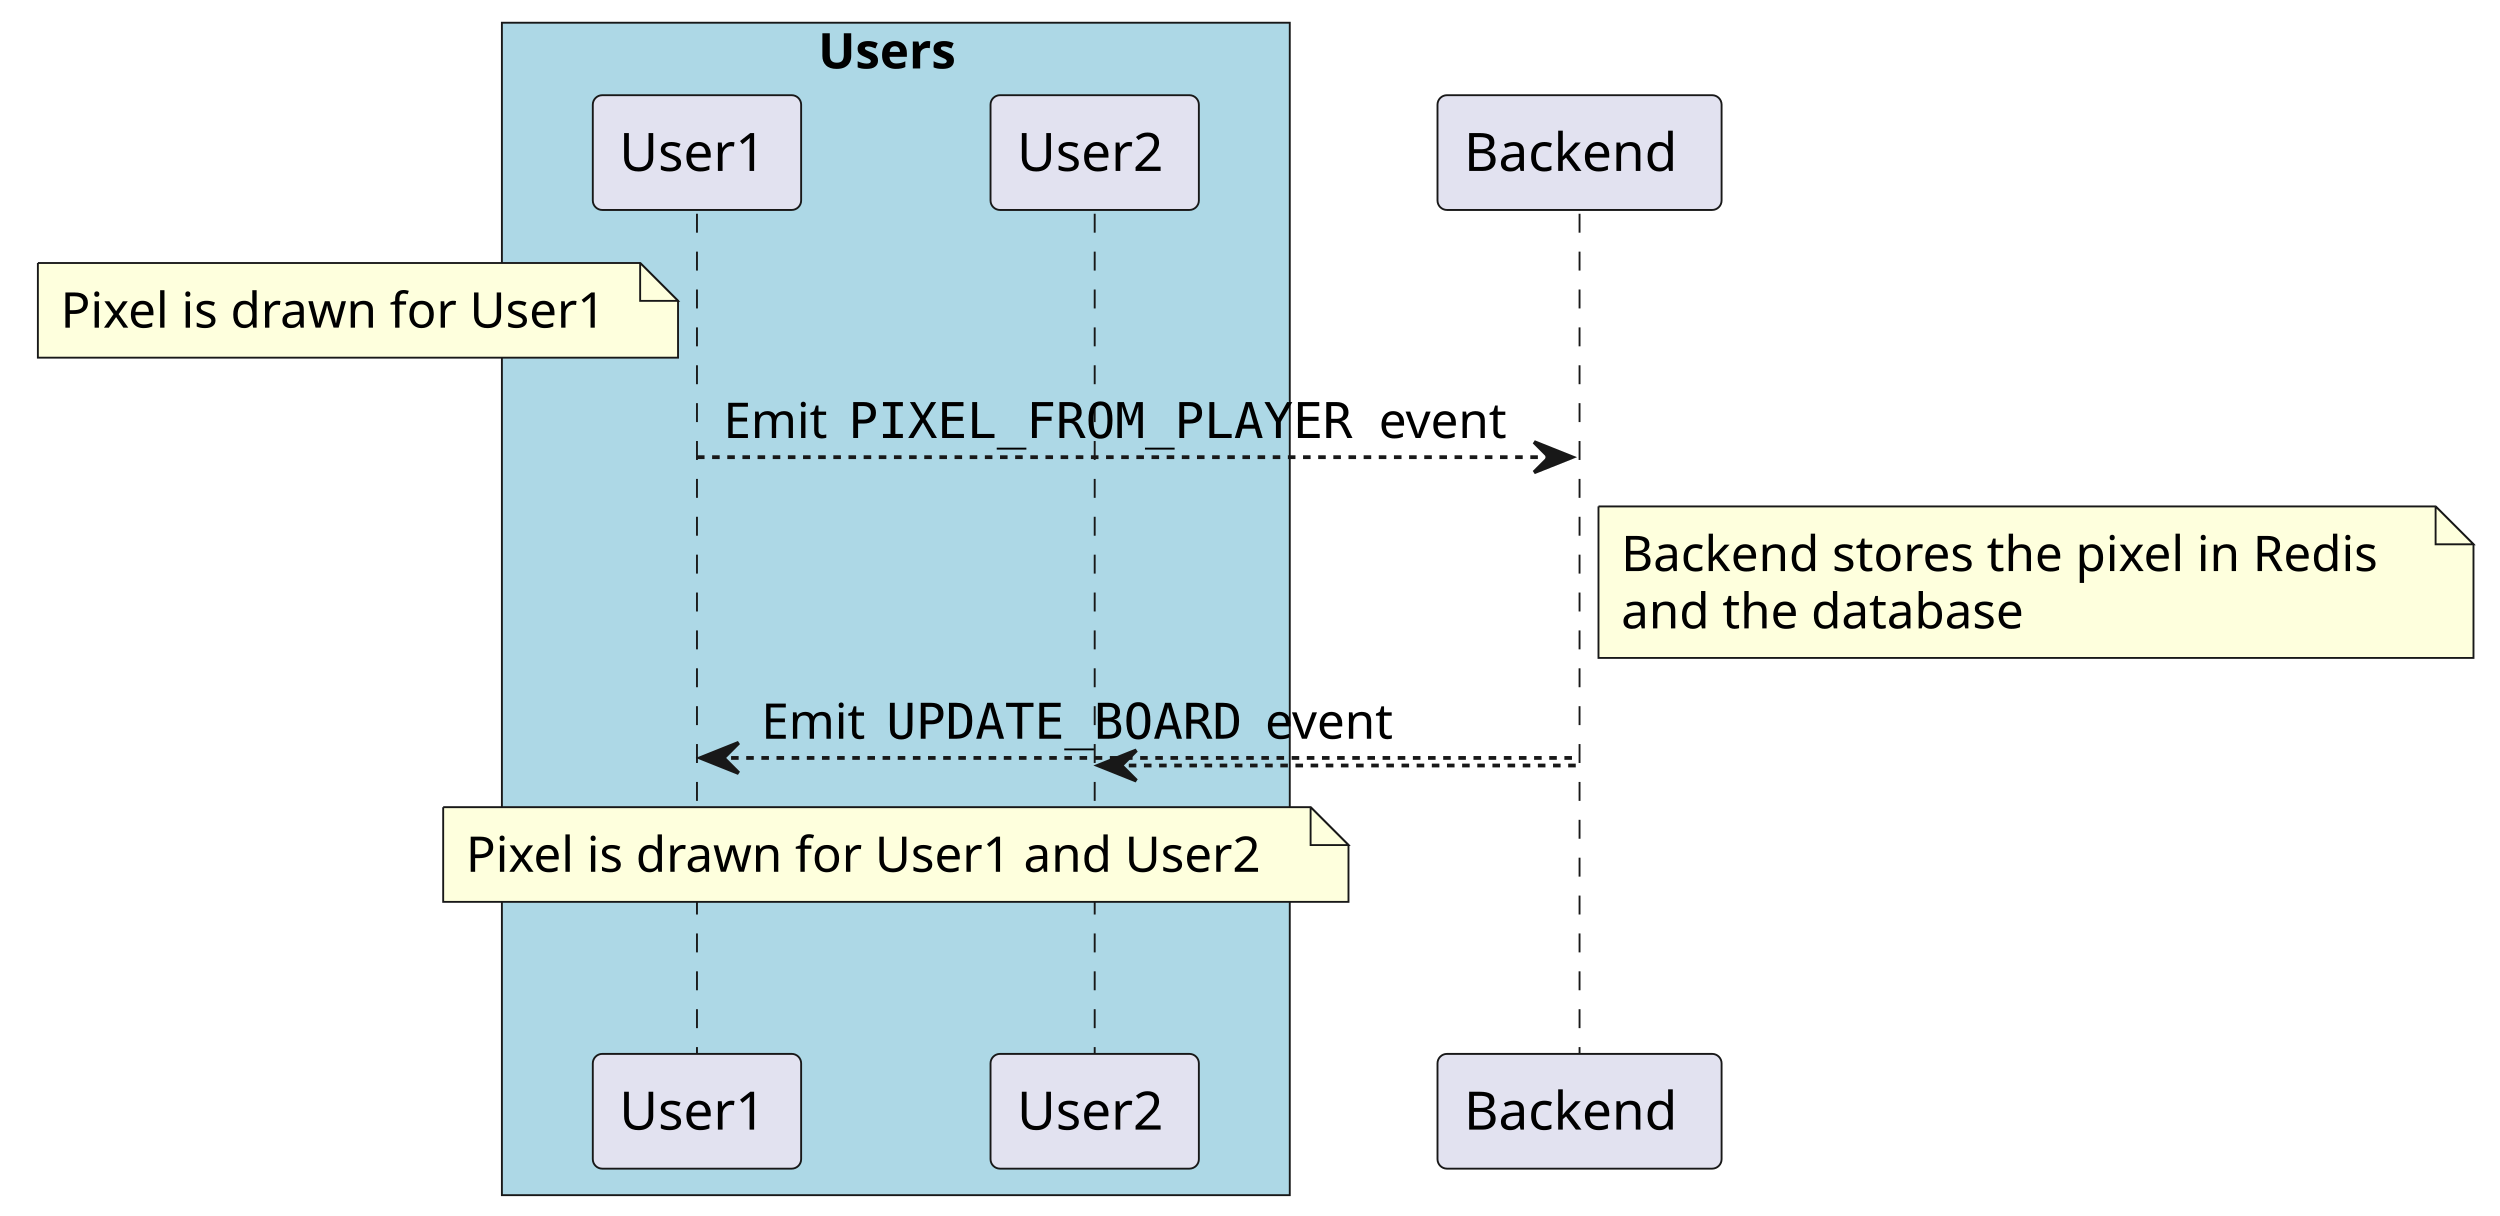
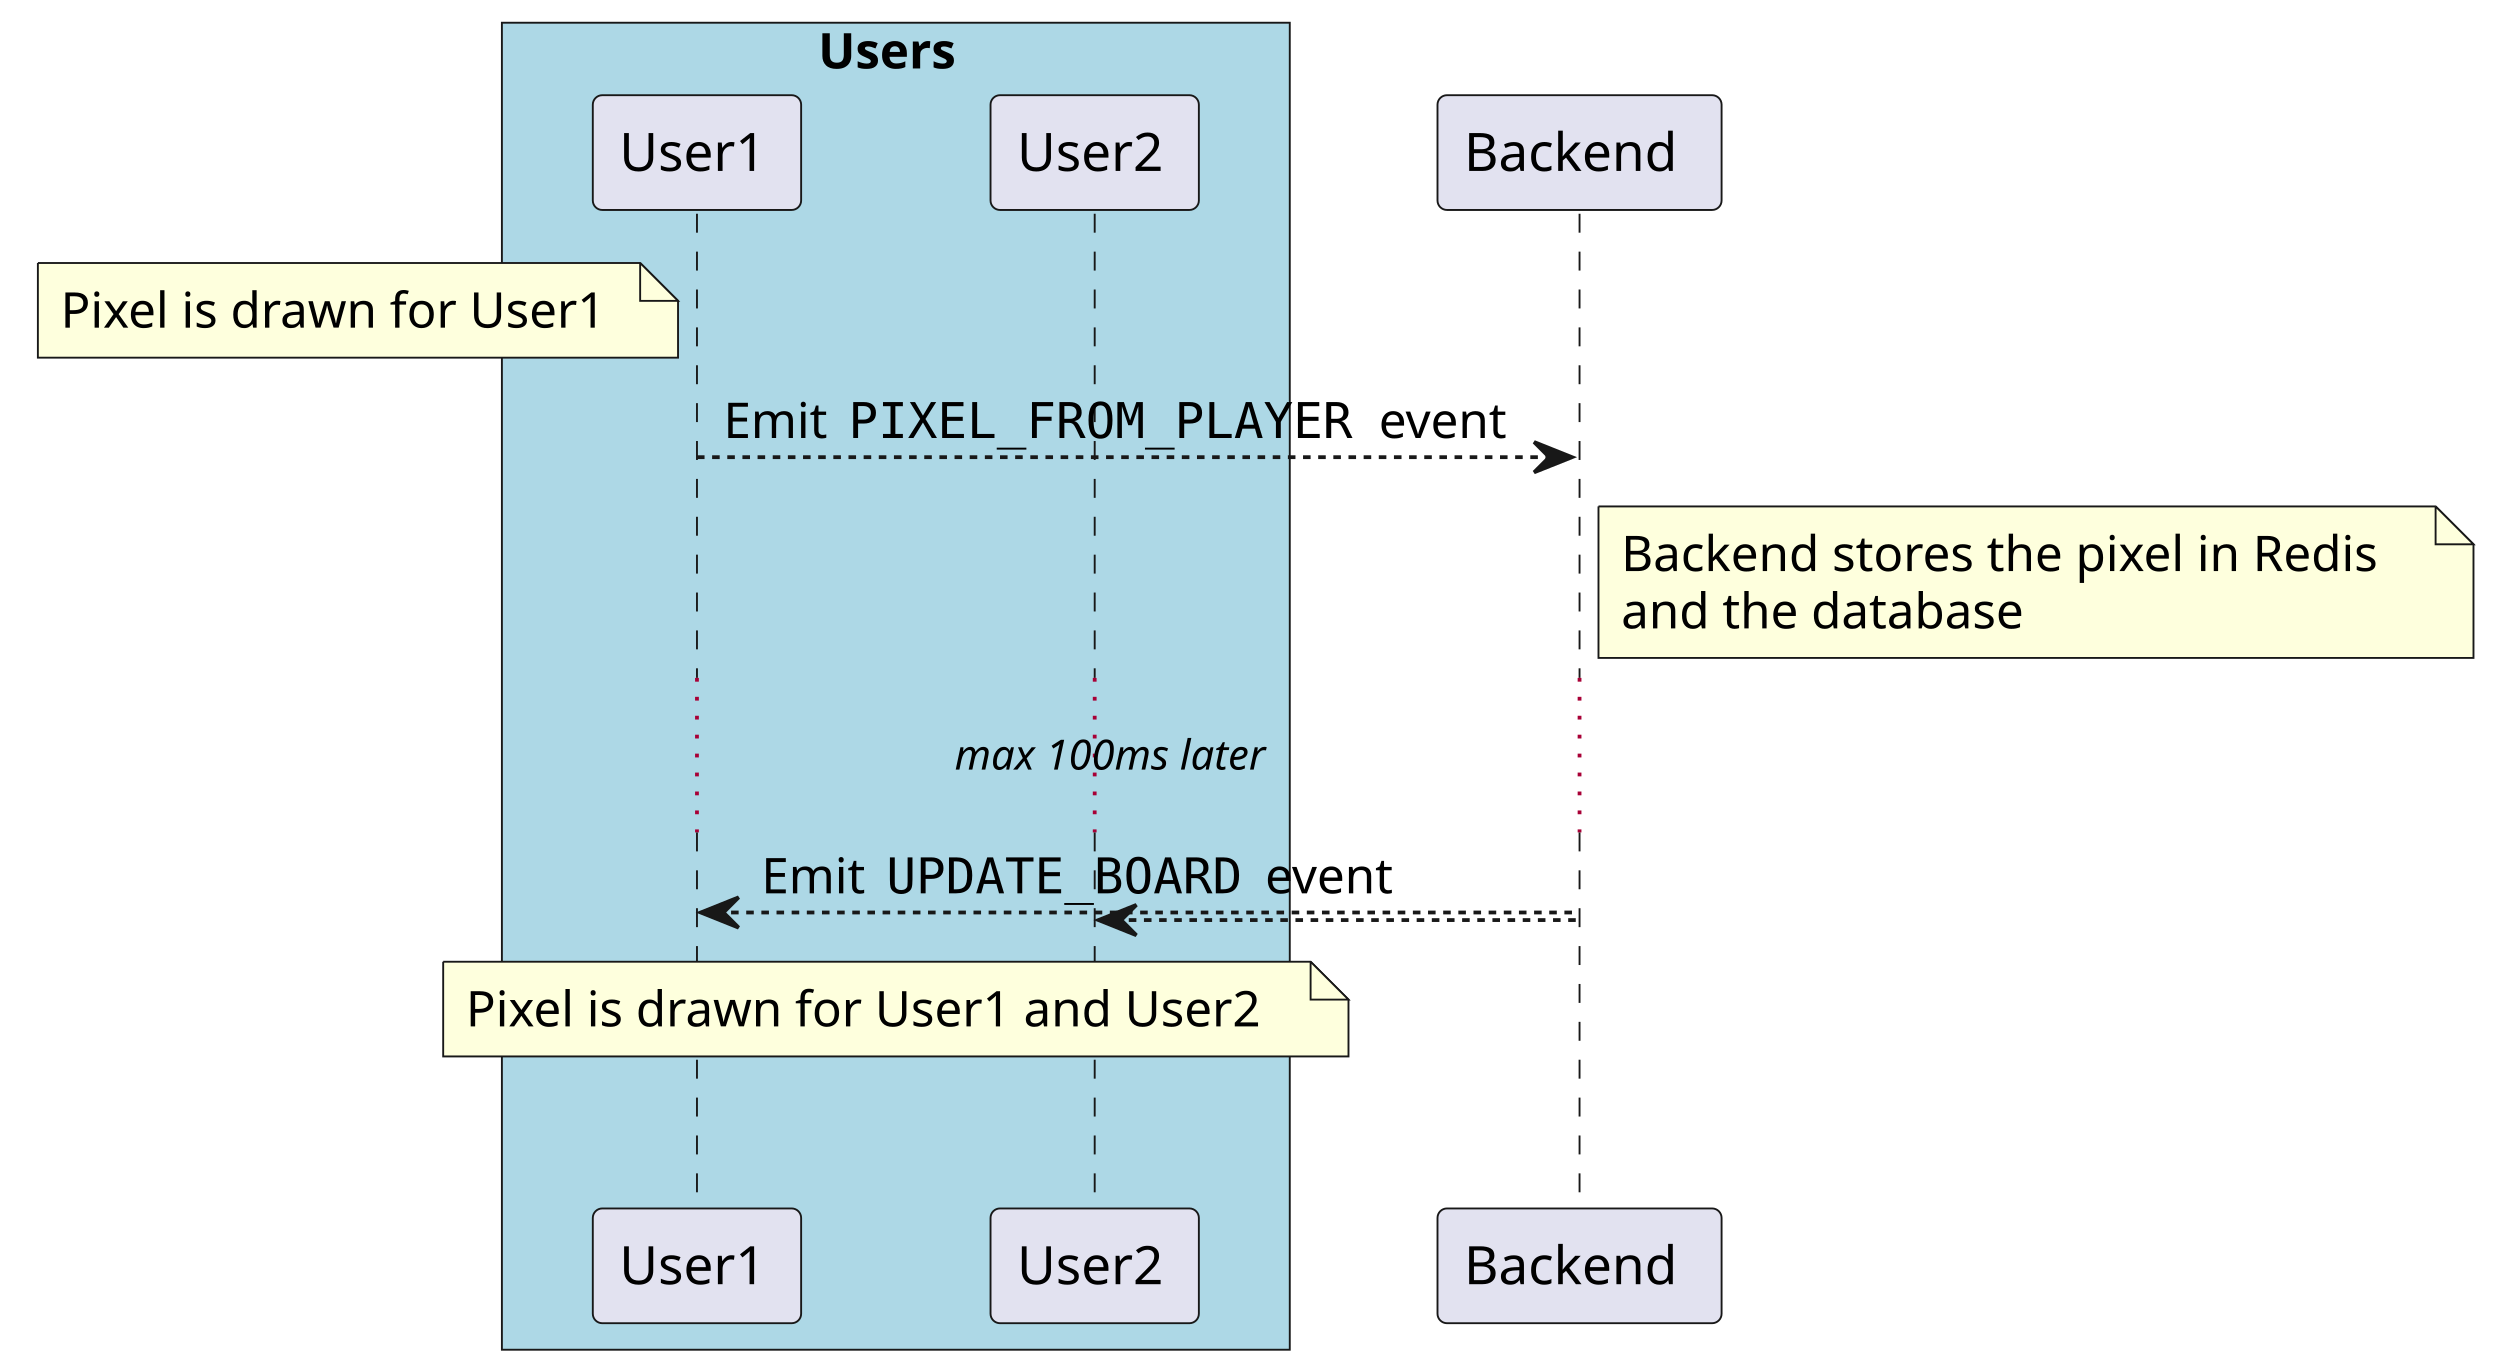
- <svg xmlns="http://www.w3.org/2000/svg" contentStyleType="text/css" height="321px" preserveAspectRatio="none" style="width:660px;height:321px;background:#FFFFFF;" version="1.1" viewBox="0 0 660 321" width="660px" zoomAndPan="magnify">
+ <svg xmlns="http://www.w3.org/2000/svg" contentStyleType="text/css" height="362px" preserveAspectRatio="none" style="width:660px;height:362px;background:#FFFFFF;" version="1.1" viewBox="0 0 660 362" width="660px" zoomAndPan="magnify">
  <defs />
  <g>
-     <rect fill="#ADD8E6" height="309.523" style="stroke:#181818;stroke-width:0.5;" width="208" x="132.5" y="6" />
+     <rect fill="#ADD8E6" height="350.328" style="stroke:#181818;stroke-width:0.5;" width="208" x="132.5" y="6" />
    <text fill="#000000" font-family="sans-serif" font-size="13" font-weight="bold" lengthAdjust="spacing" textLength="41" x="216" y="18.067">Users</text>
-     <line style="stroke:#181818;stroke-width:0.5;stroke-dasharray:5.0,5.0;" x1="184" x2="184" y1="56.43" y2="278.227" />
-     <line style="stroke:#181818;stroke-width:0.5;stroke-dasharray:5.0,5.0;" x1="289" x2="289" y1="56.43" y2="278.227" />
-     <line style="stroke:#181818;stroke-width:0.5;stroke-dasharray:5.0,5.0;" x1="417" x2="417" y1="56.43" y2="278.227" />
+     <line style="stroke:#181818;stroke-width:0.5;stroke-dasharray:5.0,5.0;" x1="184" x2="184" y1="56.43" y2="178.961" />
+     <line style="stroke:#A80036;stroke-width:1.0;stroke-dasharray:1.0,4.0;" x1="184" x2="184" y1="178.961" y2="219.766" />
+     <line style="stroke:#181818;stroke-width:0.5;stroke-dasharray:5.0,5.0;" x1="184" x2="184" y1="219.766" y2="319.031" />
+     <line style="stroke:#181818;stroke-width:0.5;stroke-dasharray:5.0,5.0;" x1="289" x2="289" y1="56.43" y2="178.961" />
+     <line style="stroke:#A80036;stroke-width:1.0;stroke-dasharray:1.0,4.0;" x1="289" x2="289" y1="178.961" y2="219.766" />
+     <line style="stroke:#181818;stroke-width:0.5;stroke-dasharray:5.0,5.0;" x1="289" x2="289" y1="219.766" y2="319.031" />
+     <line style="stroke:#181818;stroke-width:0.5;stroke-dasharray:5.0,5.0;" x1="417" x2="417" y1="56.43" y2="178.961" />
+     <line style="stroke:#A80036;stroke-width:1.0;stroke-dasharray:1.0,4.0;" x1="417" x2="417" y1="178.961" y2="219.766" />
+     <line style="stroke:#181818;stroke-width:0.5;stroke-dasharray:5.0,5.0;" x1="417" x2="417" y1="219.766" y2="319.031" />
    <rect fill="#E2E2F0" height="30.297" rx="2.5" ry="2.5" style="stroke:#181818;stroke-width:0.5;" width="55" x="156.5" y="25.133" />
    <text fill="#000000" font-family="sans-serif" font-size="14" lengthAdjust="spacing" textLength="41" x="163.5" y="45.128">User1</text>
    <rect fill="#E2E2F0" height="30.297" rx="2.5" ry="2.5" style="stroke:#181818;stroke-width:0.5;" width="55" x="261.5" y="25.133" />
    <text fill="#000000" font-family="sans-serif" font-size="14" lengthAdjust="spacing" textLength="41" x="268.5" y="45.128">User2</text>
    <rect fill="#E2E2F0" height="30.297" rx="2.5" ry="2.5" style="stroke:#181818;stroke-width:0.5;" width="75" x="379.5" y="25.133" />
    <text fill="#000000" font-family="sans-serif" font-size="14" lengthAdjust="spacing" textLength="61" x="386.5" y="45.128">Backend</text>
-     <rect fill="#E2E2F0" height="30.297" rx="2.5" ry="2.5" style="stroke:#181818;stroke-width:0.5;" width="55" x="156.5" y="278.227" />
-     <text fill="#000000" font-family="sans-serif" font-size="14" lengthAdjust="spacing" textLength="41" x="163.5" y="298.222">User1</text>
-     <rect fill="#E2E2F0" height="30.297" rx="2.5" ry="2.5" style="stroke:#181818;stroke-width:0.5;" width="55" x="261.5" y="278.227" />
-     <text fill="#000000" font-family="sans-serif" font-size="14" lengthAdjust="spacing" textLength="41" x="268.5" y="298.222">User2</text>
-     <rect fill="#E2E2F0" height="30.297" rx="2.5" ry="2.5" style="stroke:#181818;stroke-width:0.5;" width="75" x="379.5" y="278.227" />
-     <text fill="#000000" font-family="sans-serif" font-size="14" lengthAdjust="spacing" textLength="61" x="386.5" y="298.222">Backend</text>
+     <rect fill="#E2E2F0" height="30.297" rx="2.5" ry="2.5" style="stroke:#181818;stroke-width:0.5;" width="55" x="156.5" y="319.031" />
+     <text fill="#000000" font-family="sans-serif" font-size="14" lengthAdjust="spacing" textLength="41" x="163.5" y="339.026">User1</text>
+     <rect fill="#E2E2F0" height="30.297" rx="2.5" ry="2.5" style="stroke:#181818;stroke-width:0.5;" width="55" x="261.5" y="319.031" />
+     <text fill="#000000" font-family="sans-serif" font-size="14" lengthAdjust="spacing" textLength="41" x="268.5" y="339.026">User2</text>
+     <rect fill="#E2E2F0" height="30.297" rx="2.5" ry="2.5" style="stroke:#181818;stroke-width:0.5;" width="75" x="379.5" y="319.031" />
+     <text fill="#000000" font-family="sans-serif" font-size="14" lengthAdjust="spacing" textLength="61" x="386.5" y="339.026">Backend</text>
    <path d="M10,69.43 L10,94.43 L179,94.43 L179,79.43 L169,69.43 L10,69.43 " fill="#FEFFDD" style="stroke:#181818;stroke-width:0.5;" />
    <path d="M169,69.43 L169,79.43 L179,79.43 L169,69.43 " fill="#FEFFDD" style="stroke:#181818;stroke-width:0.5;" />
    <text fill="#000000" font-family="sans-serif" font-size="13" lengthAdjust="spacing" textLength="148" x="16" y="86.497">Pixel is drawn for User1</text>
    <polygon fill="#181818" points="405,116.695,415,120.695,405,124.695,409,120.695" style="stroke:#181818;stroke-width:1.0;" />
    <line style="stroke:#181818;stroke-width:1.0;stroke-dasharray:2.0,2.0;" x1="184" x2="411" y1="120.695" y2="120.695" />
    <text fill="#000000" font-family="sans-serif" font-size="13" lengthAdjust="spacing" textLength="29" x="191" y="115.629">Emit</text>
    <text fill="#000000" font-family="monospace" font-size="13" lengthAdjust="spacing" textLength="136" x="224" y="115.629">PIXEL_FROM_PLAYER</text>
    <text fill="#000000" font-family="sans-serif" font-size="13" lengthAdjust="spacing" textLength="36" x="364" y="115.629">event</text>
    <path d="M422,133.695 L422,173.695 L653,173.695 L653,143.695 L643,133.695 L422,133.695 " fill="#FEFFDD" style="stroke:#181818;stroke-width:0.5;" />
    <path d="M643,133.695 L643,143.695 L653,143.695 L643,133.695 " fill="#FEFFDD" style="stroke:#181818;stroke-width:0.5;" />
    <text fill="#000000" font-family="sans-serif" font-size="13" lengthAdjust="spacing" textLength="210" x="428" y="150.762">Backend stores the pixel in Redis</text>
    <text fill="#000000" font-family="sans-serif" font-size="13" lengthAdjust="spacing" textLength="113" x="428" y="165.895">and the database</text>
-     <polygon fill="#181818" points="300,198.094,290,202.094,300,206.094,296,202.094" style="stroke:#181818;stroke-width:1.0;" />
-     <line style="stroke:#181818;stroke-width:1.0;stroke-dasharray:2.0,2.0;" x1="294" x2="416" y1="202.094" y2="202.094" />
-     <polygon fill="#181818" points="195,196.094,185,200.094,195,204.094,191,200.094" style="stroke:#181818;stroke-width:1.0;" />
-     <line style="stroke:#181818;stroke-width:1.0;stroke-dasharray:2.0,2.0;" x1="189" x2="416" y1="200.094" y2="200.094" />
-     <text fill="#000000" font-family="sans-serif" font-size="13" lengthAdjust="spacing" textLength="29" x="201" y="195.028">Emit</text>
-     <text fill="#000000" font-family="monospace" font-size="13" lengthAdjust="spacing" textLength="96" x="234" y="195.028">UPDATE_BOARD</text>
-     <text fill="#000000" font-family="sans-serif" font-size="13" lengthAdjust="spacing" textLength="36" x="334" y="195.028">event</text>
-     <path d="M117,213.094 L117,238.094 L356,238.094 L356,223.094 L346,213.094 L117,213.094 " fill="#FEFFDD" style="stroke:#181818;stroke-width:0.5;" />
-     <path d="M346,213.094 L346,223.094 L356,223.094 L346,213.094 " fill="#FEFFDD" style="stroke:#181818;stroke-width:0.5;" />
-     <text fill="#000000" font-family="sans-serif" font-size="13" lengthAdjust="spacing" textLength="218" x="123" y="230.161">Pixel is drawn for User1 and User2</text>
+     <text fill="#000000" font-family="sans-serif" font-size="11" font-style="italic" lengthAdjust="spacing" textLength="97" x="252" y="203.171">max 100ms later</text>
+     <polygon fill="#181818" points="300,238.898,290,242.898,300,246.898,296,242.898" style="stroke:#181818;stroke-width:1.0;" />
+     <line style="stroke:#181818;stroke-width:1.0;stroke-dasharray:2.0,2.0;" x1="294" x2="416" y1="242.898" y2="242.898" />
+     <polygon fill="#181818" points="195,236.898,185,240.898,195,244.898,191,240.898" style="stroke:#181818;stroke-width:1.0;" />
+     <line style="stroke:#181818;stroke-width:1.0;stroke-dasharray:2.0,2.0;" x1="189" x2="416" y1="240.898" y2="240.898" />
+     <text fill="#000000" font-family="sans-serif" font-size="13" lengthAdjust="spacing" textLength="29" x="201" y="235.833">Emit</text>
+     <text fill="#000000" font-family="monospace" font-size="13" lengthAdjust="spacing" textLength="96" x="234" y="235.833">UPDATE_BOARD</text>
+     <text fill="#000000" font-family="sans-serif" font-size="13" lengthAdjust="spacing" textLength="36" x="334" y="235.833">event</text>
+     <path d="M117,253.898 L117,278.898 L356,278.898 L356,263.898 L346,253.898 L117,253.898 " fill="#FEFFDD" style="stroke:#181818;stroke-width:0.5;" />
+     <path d="M346,253.898 L346,263.898 L356,263.898 L346,253.898 " fill="#FEFFDD" style="stroke:#181818;stroke-width:0.5;" />
+     <text fill="#000000" font-family="sans-serif" font-size="13" lengthAdjust="spacing" textLength="218" x="123" y="270.965">Pixel is drawn for User1 and User2</text>
  </g>
</svg>
